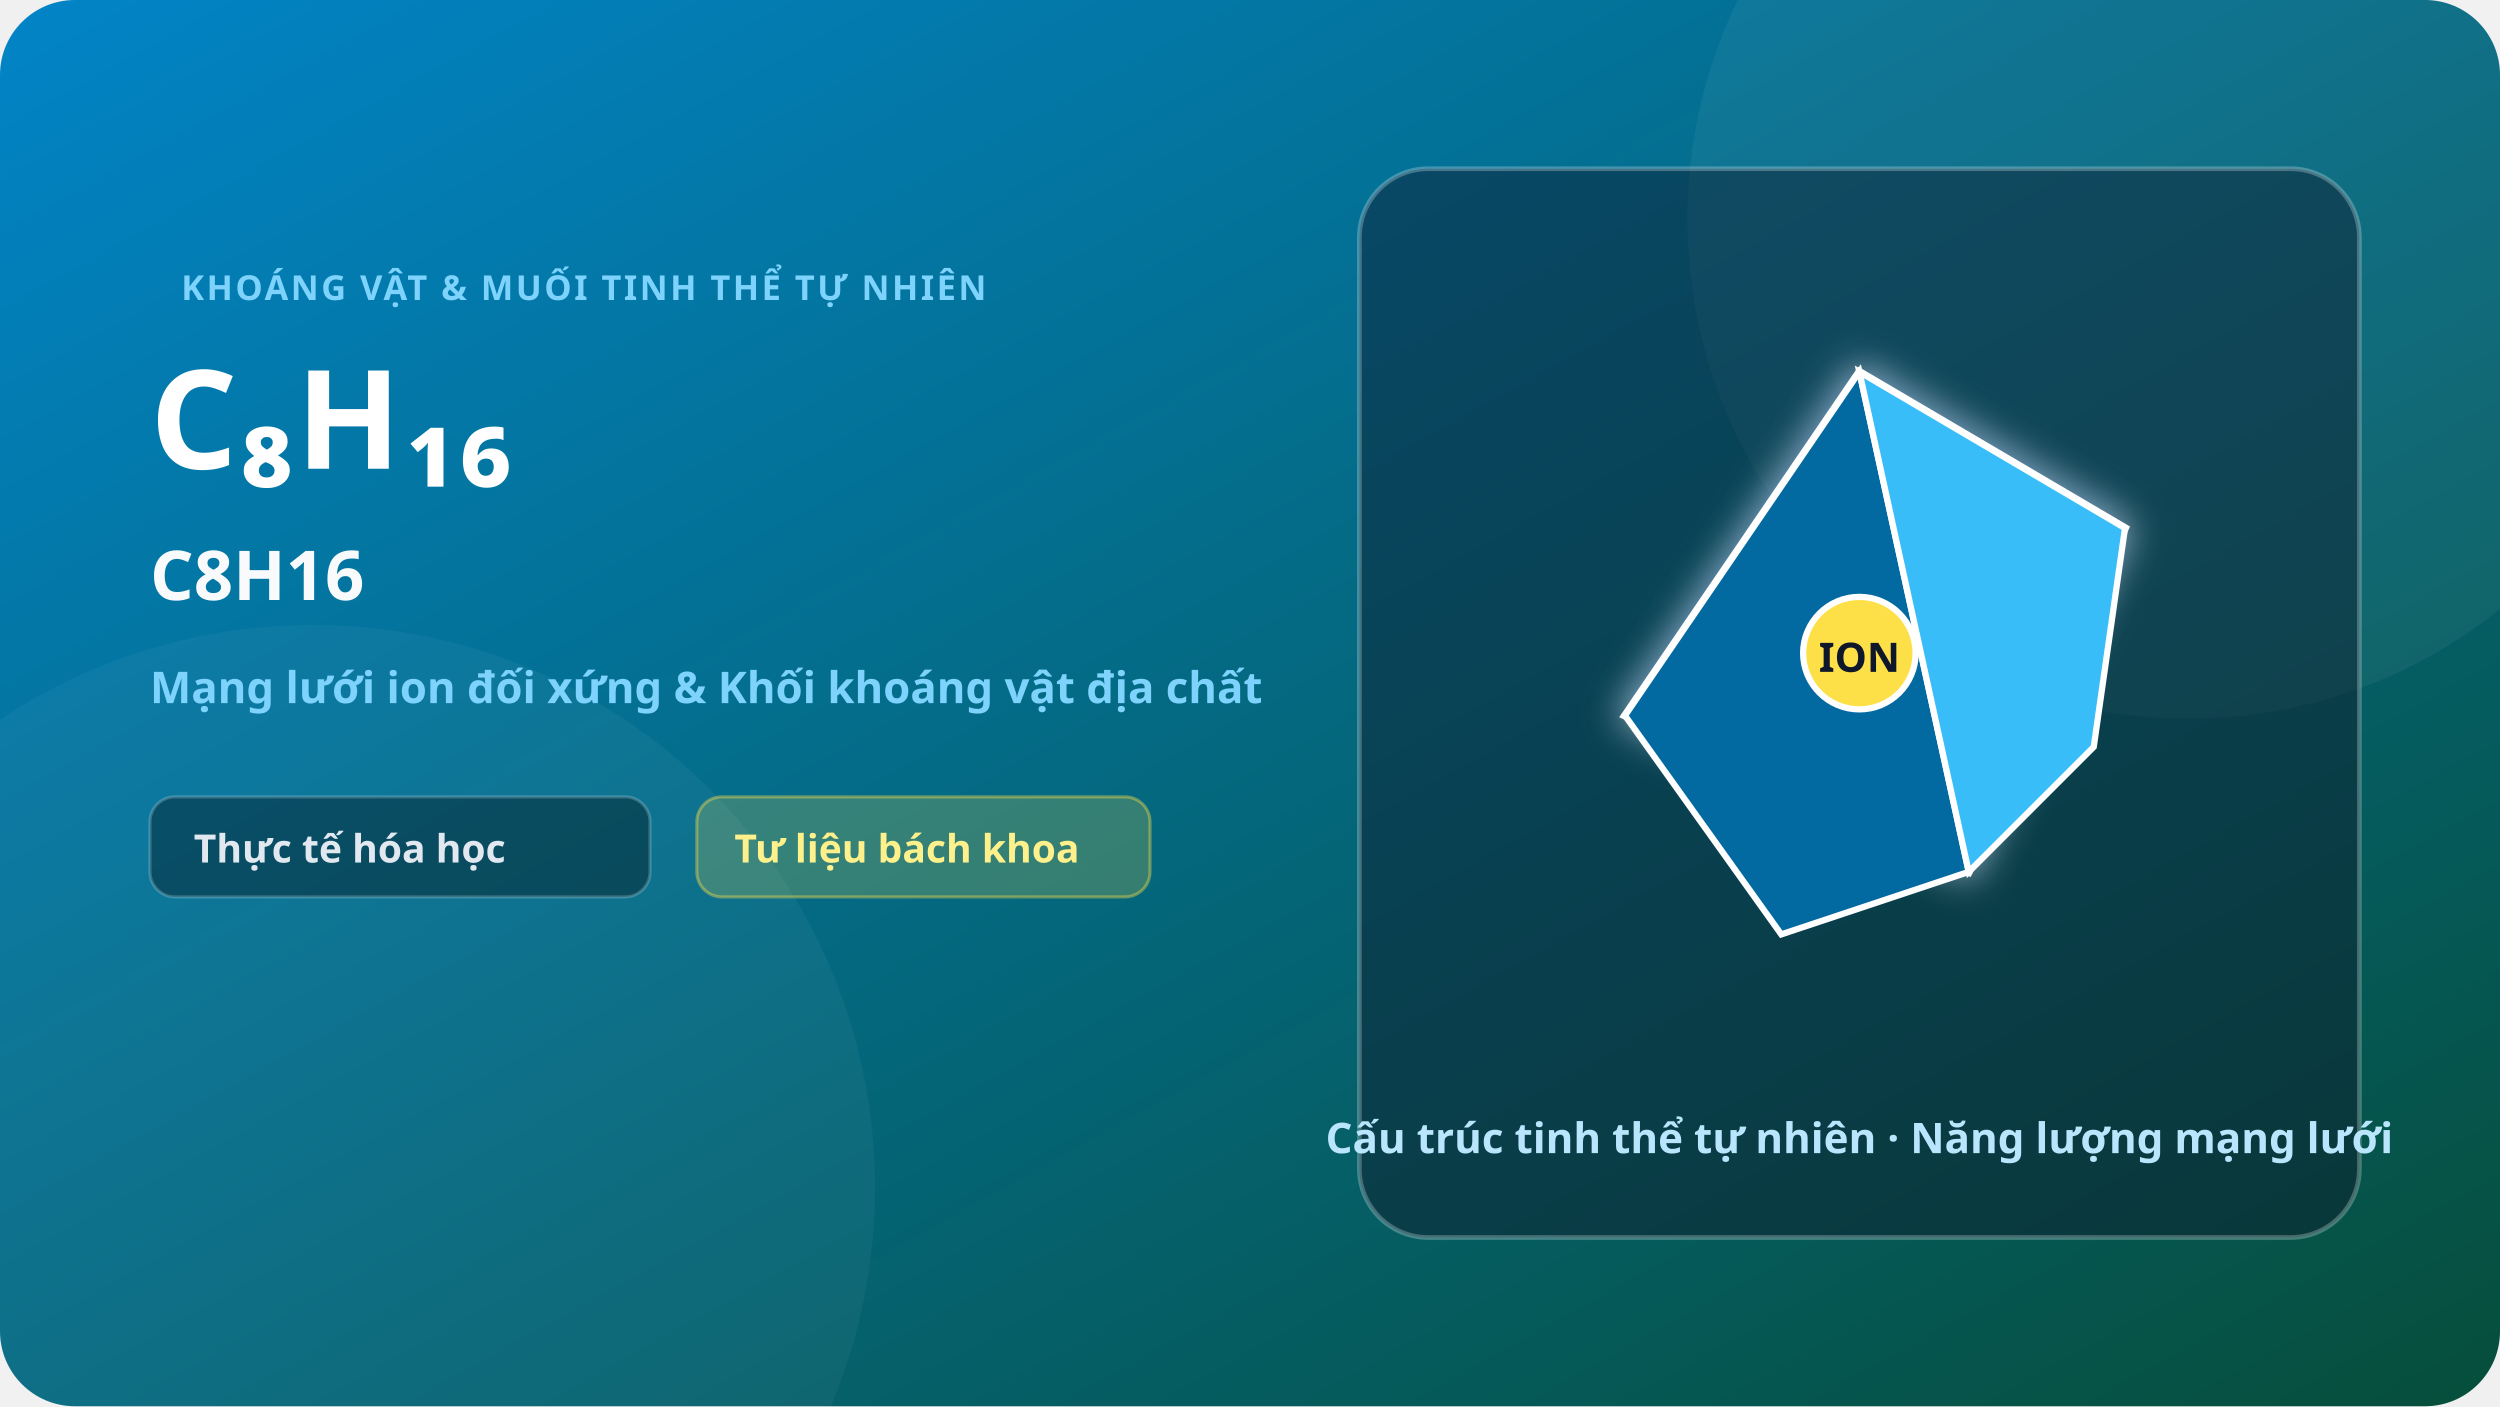
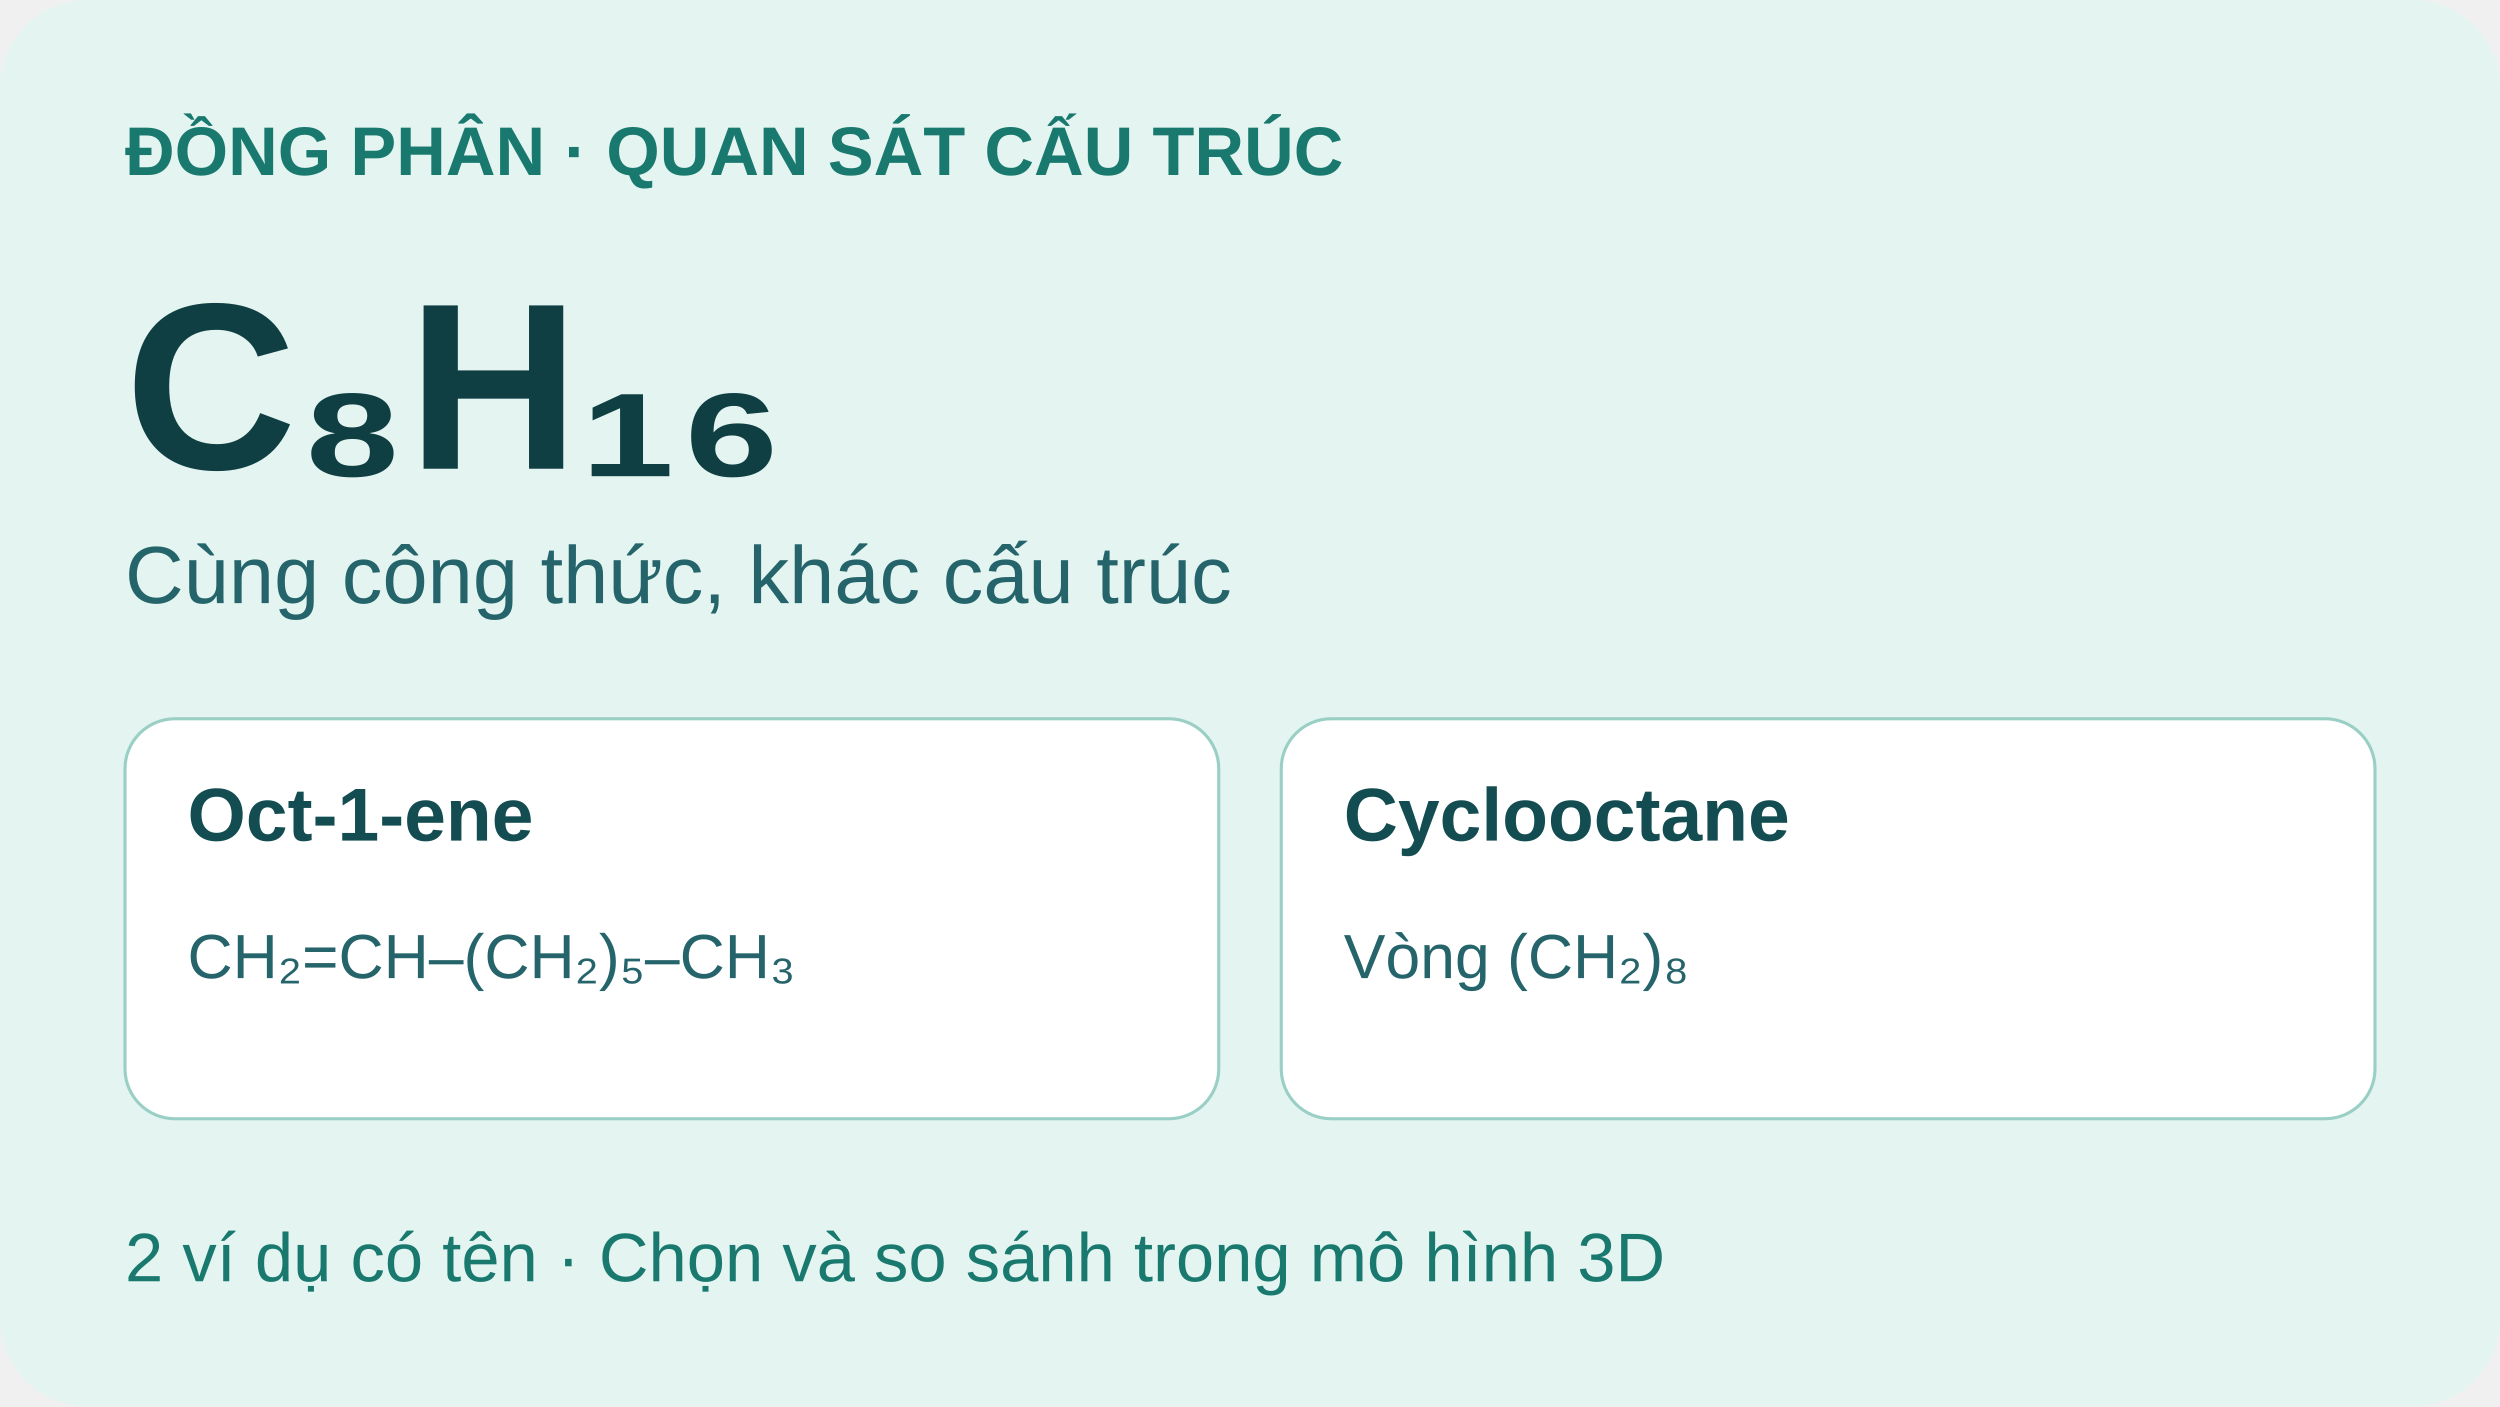
- <svg xmlns="http://www.w3.org/2000/svg" viewBox="0 0 800 450" width="800" height="450">
-   <defs>
-     <linearGradient id="bg" x1="0%" y1="0%" x2="100%" y2="100%">
-       <stop offset="0%" stop-color="#0284c7" />
-       <stop offset="100%" stop-color="#064e3b" />
-     </linearGradient>
-     <filter id="glow" x="-20%" y="-20%" width="140%" height="140%">
-       <feGaussianBlur stdDeviation="6" result="blur" />
-       <feComposite in="SourceGraphic" in2="blur" operator="over" />
-     </filter>
-   </defs>
-   <rect width="800" height="450" rx="24" fill="url(#bg)" />
-   <circle cx="700" cy="70" r="160" fill="#ffffff" opacity="0.05" />
-   <circle cx="100" cy="380" r="180" fill="#ffffff" opacity="0.04" />
-   <g transform="translate(48, 80)">
-     <rect x="0" y="0" width="auto" height="24" rx="6" fill="#ffffff" fill-opacity="0.15" />
-     <text x="10" y="16" fill="#7dd3fc" font-family="system-ui, sans-serif" font-weight="800" font-size="11" letter-spacing="0.8">KHOÁNG VẬT &amp; MUỐI TINH THỂ TỰ NHIÊN</text>
-     <text x="0" y="70" fill="#ffffff" font-family="system-ui, sans-serif" font-weight="900" font-size="44" letter-spacing="1">
-       C₈H₁₆
-     </text>
-     <text x="0" y="112" fill="#f8fafc" font-family="system-ui, sans-serif" font-weight="800" font-size="22">
-       C8H16
-     </text>
-     <text x="0" y="145" fill="#7dd3fc" font-family="system-ui, sans-serif" font-weight="600" font-size="14">
-       Mạng lưới ion đối xứng &amp; Khối khoáng vật địa chất
-     </text>
-     <g transform="translate(0, 175)">
-       <rect x="0" y="0" width="160" height="32" rx="8" fill="#000000" fill-opacity="0.35" stroke="#ffffff" stroke-opacity="0.2" stroke-width="1" />
-       <text x="14" y="21" fill="#e2e8f0" font-family="sans-serif" font-weight="700" font-size="12.5">Thực tế hóa học</text>
-       <rect x="175" y="0" width="145" height="32" rx="8" fill="#fde047" fill-opacity="0.2" stroke="#fde047" stroke-opacity="0.4" stroke-width="1" />
-       <text x="187" y="21" fill="#fef08a" font-family="sans-serif" font-weight="700" font-size="12.5">Tư liệu bách khoa</text>
+ <svg xmlns="http://www.w3.org/2000/svg" width="800" height="450" viewBox="0 0 800 450" role="img" aria-label="C₈H₁₆: một số đồng phân">
+   <rect width="800" height="450" rx="28" fill="#e4f5f1" />
+   <g font-family="Arial, sans-serif">
+     <text x="40" y="56" fill="#19796f" font-size="22" font-weight="700">ĐỒNG PHÂN · QUAN SÁT CẤU TRÚC</text>
+     <text x="40" y="150" fill="#103f43" font-size="76" font-weight="700">C₈H₁₆</text>
+     <text x="40" y="193" fill="#24646a" font-size="26">Cùng công thức, khác cấu trúc</text>
+     <g transform="translate(40,230)">
+       <rect width="350" height="128" rx="16" fill="#fff" stroke="#9acfc5" />
+       <text x="20" y="39" fill="#134d52" font-size="24" font-weight="700">Oct-1-ene</text>
+       <text x="20" y="83" fill="#24646a" font-size="20">CH₂=CH–(CH₂)₅–CH₃</text>
    </g>
-   </g>
-   <rect x="435" y="54" width="320" height="342" rx="22" fill="#0f172a" fill-opacity="0.45" stroke="#ffffff" stroke-opacity="0.25" stroke-width="1.5" />
-   <g transform="translate(435, 54)">
-     <polygon points="160,65 245,115 195,225 85,175" fill="#0284c7" stroke="#ffffff" stroke-width="2.5" filter="url(#glow)" />
-     <polygon points="160,65 195,225 135,245 85,175" fill="#0369a1" stroke="#ffffff" stroke-width="2" />
-     <polygon points="160,65 245,115 235,185 195,225" fill="#38bdf8" stroke="#ffffff" stroke-width="2" />
-     <circle cx="160" cy="155" r="18" fill="#fde047" stroke="#ffffff" stroke-width="2" />
-     <text x="160" y="161" text-anchor="middle" fill="#0f172a" font-family="sans-serif" font-weight="900" font-size="13">ION</text>
-     <text x="160" y="315" text-anchor="middle" fill="#bae6fd" font-family="sans-serif" font-weight="800" font-size="13.5">Cấu trúc tinh thể tự nhiên · Năng lượng mạng lưới</text>
+     <g transform="translate(410,230)">
+       <rect width="350" height="128" rx="16" fill="#fff" stroke="#9acfc5" />
+       <text x="20" y="39" fill="#134d52" font-size="24" font-weight="700">Cyclooctane</text>
+       <text x="20" y="83" fill="#24646a" font-size="20">Vòng (CH₂)₈</text>
+     </g>
+     <text x="40" y="410" fill="#19796f" font-size="22">2 ví dụ có tên · Chọn và so sánh trong mô hình 3D</text>
  </g>
</svg>
